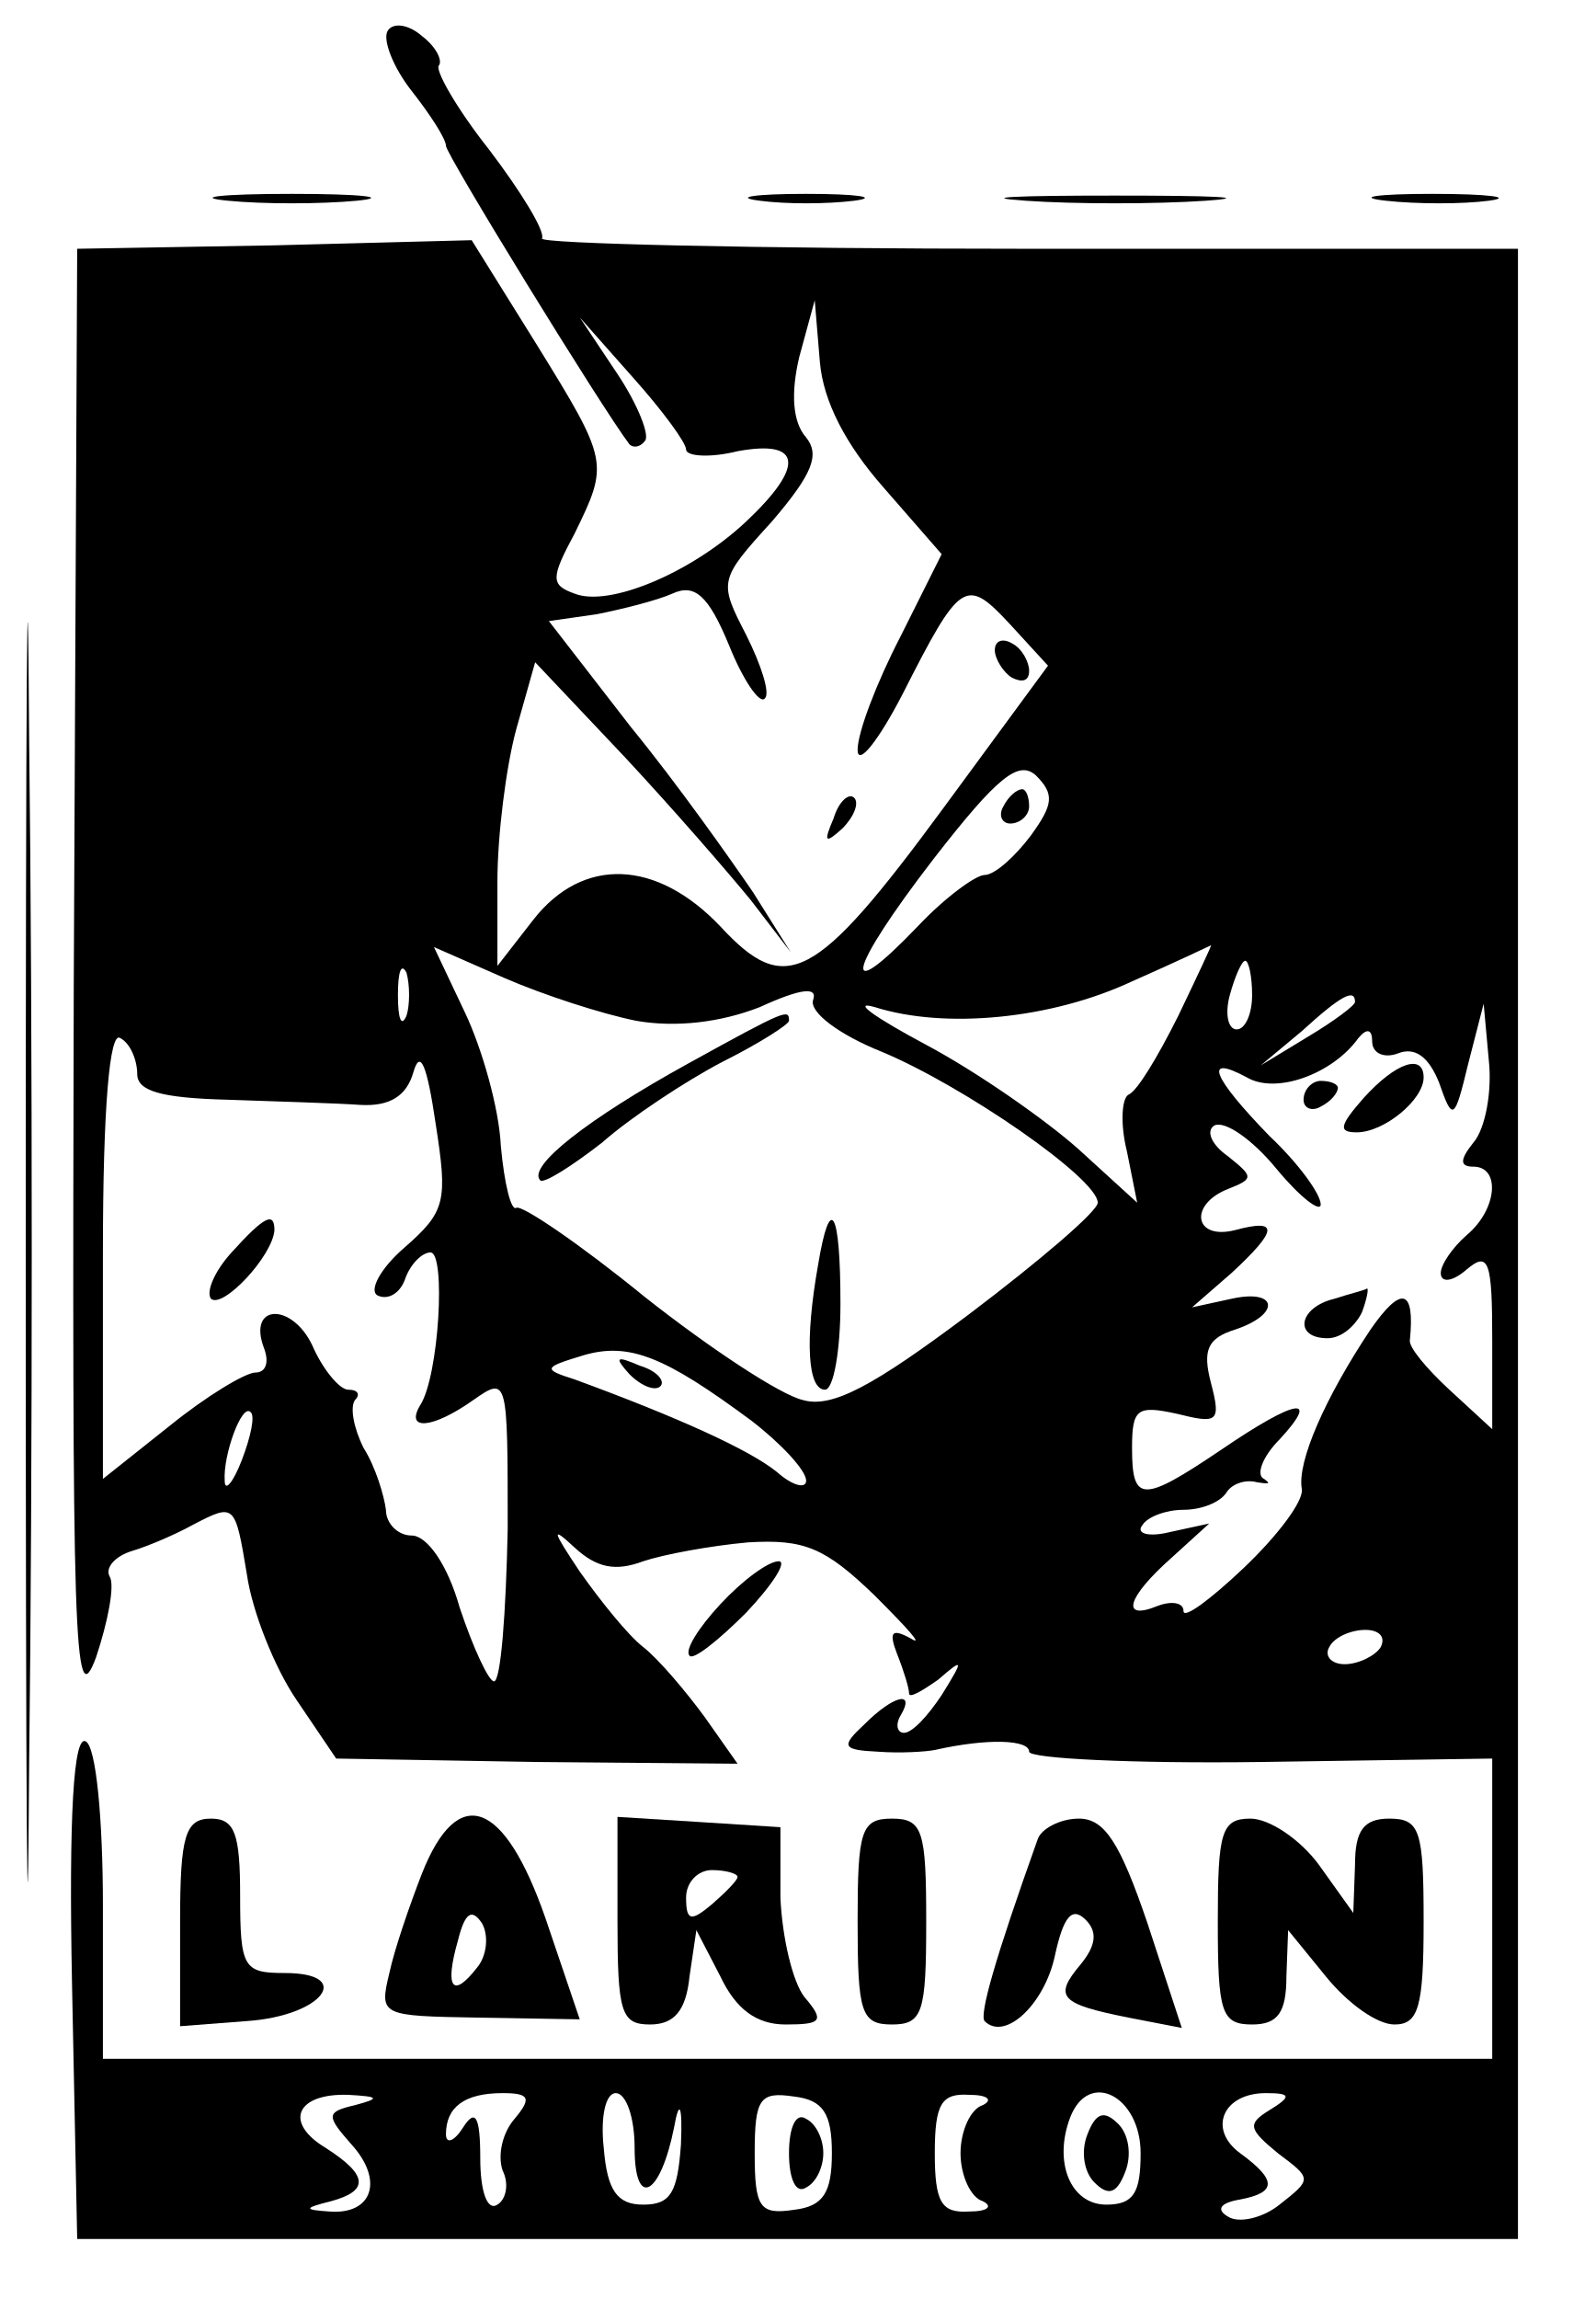
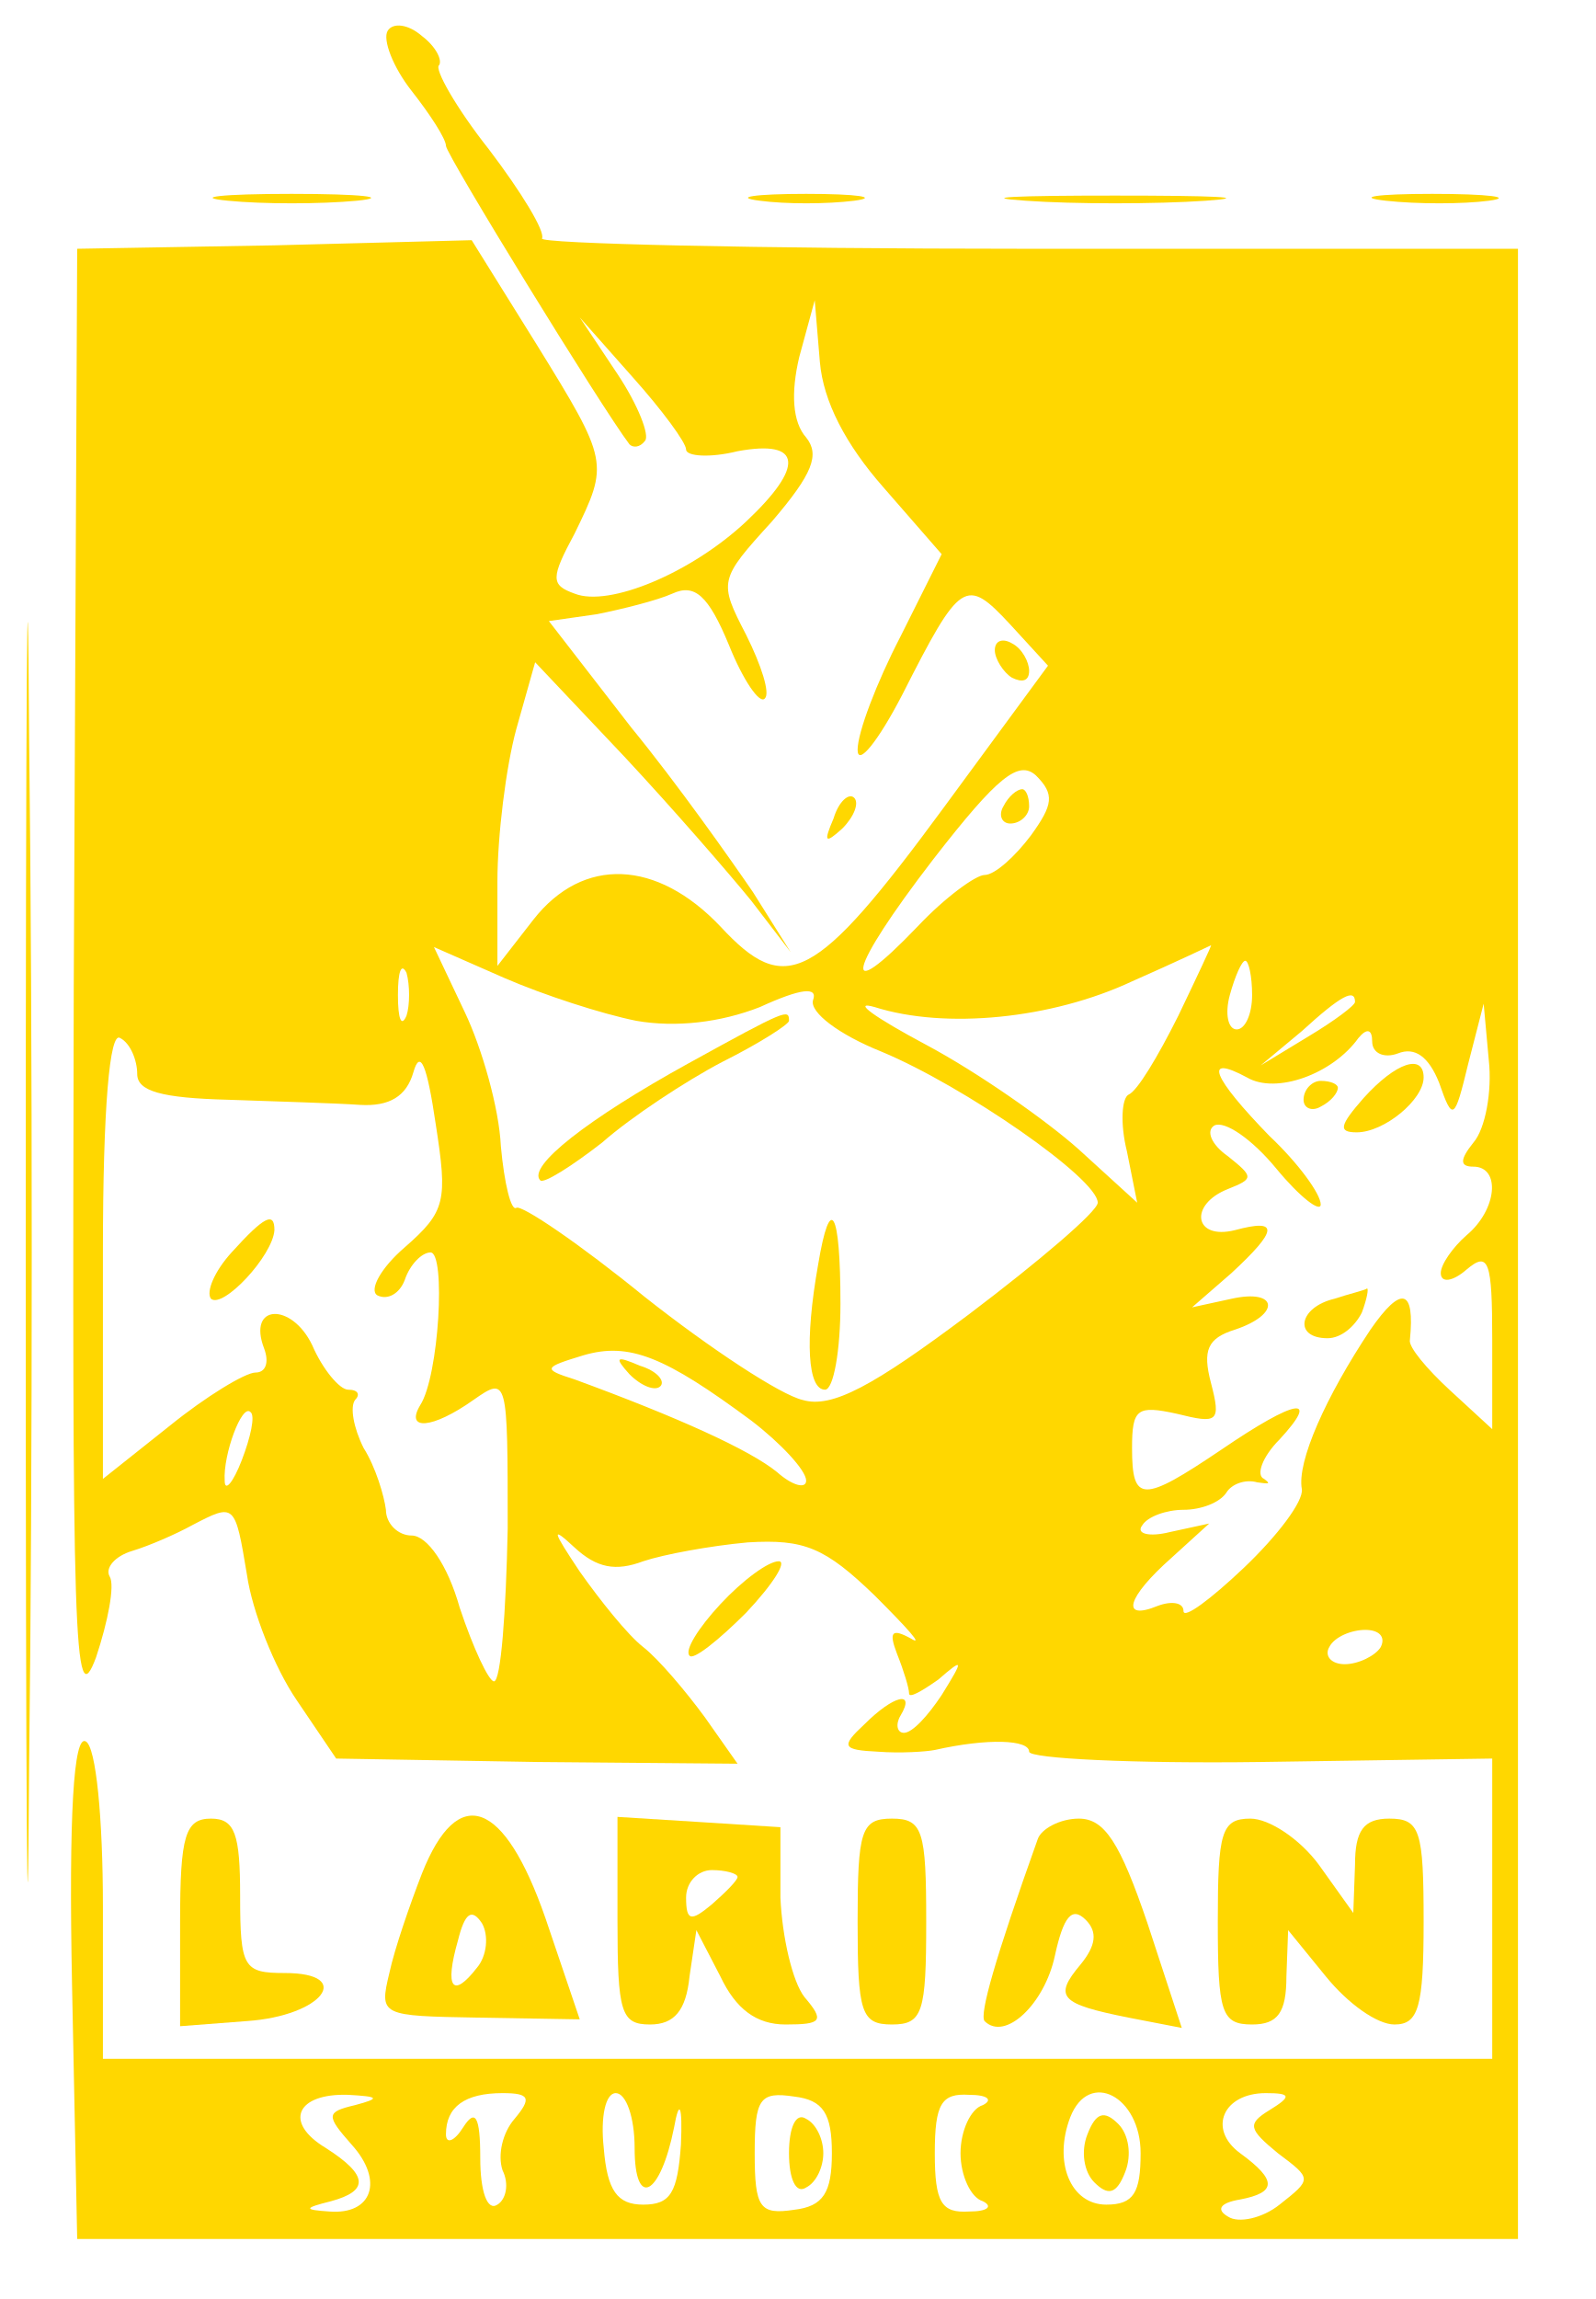
<svg xmlns="http://www.w3.org/2000/svg" version="1.0" width="93pt" height="134pt" viewBox="0 0 93 134" preserveAspectRatio="xMidYMid meet">
-   <g transform="translate(0,134) scale(0.1,-0.1)" fill="#000000" stroke="none">
+   <g transform="translate(0,134) scale(0.1,-0.1)" fill="gold" stroke="none">
    <path d="M226 1322 c-3 -5 3 -21 14 -35 11 -14 20 -28 20 -32 0 -5 91 -153 107 -174 2 -2 6 -2 9 2 3 3 -4 21 -16 39 l-22 33 31 -35 c17 -19 31 -38 31 -42 0 -4 14 -5 30 -1 38 7 39 -9 5 -41 -32 -30 -80 -50 -100 -42 -14 5 -14 9 0 35 20 41 20 42 -22 110 l-38 61 -115 -3 -115 -2 -2 -430 c-1 -382 0 -426 13 -391 7 21 11 42 8 47 -3 5 3 12 13 15 10 3 26 10 35 15 25 13 25 13 32 -29 3 -21 16 -54 29 -73 l23 -34 117 -2 117 -1 -19 27 c-11 15 -27 34 -36 41 -9 7 -25 27 -37 44 -16 24 -17 27 -3 14 13 -12 24 -14 40 -8 12 4 39 9 61 11 33 2 45 -3 74 -31 19 -19 29 -30 21 -25 -11 6 -13 4 -8 -9 4 -10 7 -20 7 -23 0 -3 7 1 17 8 15 13 15 12 2 -9 -8 -12 -17 -22 -22 -22 -4 0 -5 5 -2 10 9 15 -4 12 -21 -5 -14 -13 -13 -15 8 -16 13 -1 28 0 33 1 31 7 55 6 55 -1 0 -4 61 -7 135 -6 l135 2 0 -87 0 -88 -405 0 -405 0 0 89 c0 51 -4 93 -10 96 -7 4 -10 -42 -8 -142 l3 -148 420 0 420 0 0 580 0 580 -287 0 c-157 0 -284 3 -282 6 2 4 -12 27 -31 52 -19 24 -32 47 -29 49 2 3 -2 11 -10 17 -8 7 -17 8 -20 3z m289 -266 l34 -39 -24 -48 c-14 -27 -25 -56 -25 -66 0 -10 12 5 26 32 34 67 37 69 63 41 l22 -24 -61 -83 c-75 -102 -92 -110 -130 -69 -37 39 -80 41 -109 4 l-21 -27 0 49 c0 27 5 67 11 89 l11 39 52 -55 c28 -30 61 -68 74 -84 l23 -30 -22 35 c-13 19 -44 63 -71 96 l-48 62 28 4 c15 3 35 8 44 12 13 6 21 -1 33 -30 8 -20 18 -35 21 -31 3 3 -2 19 -11 37 -16 31 -16 32 15 66 24 28 28 39 20 49 -8 9 -9 26 -4 47 l9 33 3 -36 c2 -23 15 -48 37 -73z m86 -203 c-9 -12 -21 -23 -27 -23 -5 0 -23 -13 -39 -30 -46 -48 -41 -26 9 39 38 49 50 58 60 49 11 -11 10 -17 -3 -35z m-230 -108 c23 -4 49 -1 72 8 24 11 34 12 31 4 -2 -7 15 -20 40 -30 48 -20 126 -74 126 -88 0 -5 -34 -34 -75 -65 -56 -42 -80 -55 -97 -50 -13 3 -54 30 -92 60 -38 31 -72 54 -75 52 -3 -2 -7 14 -9 36 -1 22 -11 57 -21 78 l-18 38 41 -18 c23 -10 57 -21 77 -25z m316 3 c-12 -24 -24 -44 -29 -46 -4 -2 -5 -17 -1 -33 l6 -30 -34 31 c-19 17 -59 45 -89 61 -30 16 -44 26 -30 22 41 -13 103 -7 150 15 25 11 46 21 46 21 1 1 -8 -18 -19 -41z m-450 0 c-3 -7 -5 -2 -5 12 0 14 2 19 5 13 2 -7 2 -19 0 -25z m493 12 c0 -11 -4 -20 -9 -20 -5 0 -7 9 -4 20 3 11 7 20 9 20 2 0 4 -9 4 -20z m60 -4 c0 -2 -12 -11 -27 -20 l-28 -17 24 20 c23 21 31 25 31 17z m69 -82 c-8 -10 -8 -14 0 -14 16 0 14 -25 -4 -40 -8 -7 -15 -17 -15 -22 0 -6 7 -5 15 2 13 11 15 5 15 -41 l0 -52 -25 23 c-13 12 -24 25 -23 29 3 30 -5 32 -23 6 -26 -39 -43 -77 -40 -93 1 -7 -14 -27 -34 -46 -19 -18 -35 -30 -35 -25 0 5 -7 6 -15 3 -22 -9 -18 5 8 28 l22 20 -23 -5 c-12 -3 -20 -1 -16 4 3 5 14 9 24 9 10 0 21 4 25 10 3 5 11 8 18 6 7 -1 8 -1 4 2 -5 2 -1 13 9 23 24 26 10 24 -34 -6 -46 -31 -52 -31 -52 1 0 23 3 25 26 20 24 -6 26 -5 20 18 -5 19 -2 26 14 31 27 9 25 24 -2 18 l-23 -5 23 20 c27 25 28 32 2 25 -24 -6 -27 15 -4 24 15 6 15 7 0 19 -10 7 -13 15 -8 18 6 3 22 -8 36 -25 14 -17 26 -26 26 -21 0 6 -13 24 -30 40 -33 34 -39 48 -13 34 17 -10 50 2 65 23 5 6 8 5 8 -2 0 -7 7 -10 15 -7 10 4 18 -2 24 -17 8 -23 9 -22 17 11 l9 35 3 -33 c2 -18 -2 -40 -9 -48z m-779 40 c0 -10 14 -14 53 -15 28 -1 63 -2 77 -3 17 -1 27 5 31 19 4 14 8 4 13 -30 7 -45 6 -51 -18 -72 -14 -12 -21 -25 -16 -28 6 -3 13 1 16 9 3 9 10 16 15 16 9 0 5 -72 -6 -89 -9 -15 7 -14 31 3 20 14 20 13 20 -75 -1 -49 -4 -89 -8 -89 -3 0 -12 19 -20 43 -7 25 -19 42 -28 42 -8 0 -15 7 -15 15 -1 8 -6 25 -13 36 -6 12 -8 24 -5 28 3 3 2 6 -4 6 -5 0 -15 12 -21 26 -12 25 -38 24 -28 -2 3 -8 1 -14 -5 -14 -6 0 -29 -14 -50 -31 l-39 -31 0 132 c0 85 4 129 10 125 6 -3 10 -13 10 -21z m358 -202 c17 -13 32 -29 32 -35 0 -5 -8 -3 -17 5 -16 13 -58 32 -118 54 -19 6 -18 7 5 14 27 8 48 -1 98 -38z m-297 -23 c-5 -13 -10 -19 -10 -12 -1 15 10 45 15 40 3 -2 0 -15 -5 -28z m664 -109 c-3 -5 -13 -10 -21 -10 -8 0 -12 5 -9 10 3 6 13 10 21 10 8 0 12 -4 9 -10z m-598 -267 c-17 -4 -17 -6 -2 -23 19 -21 12 -41 -13 -39 -15 1 -15 2 1 6 22 6 22 15 -3 31 -25 15 -17 32 13 31 18 -1 19 -2 4 -6z m93 -8 c-7 -8 -10 -21 -7 -30 4 -8 2 -17 -3 -20 -6 -4 -10 8 -10 27 0 25 -3 29 -10 18 -5 -8 -10 -10 -10 -4 0 16 11 24 33 24 16 0 17 -3 7 -15z m70 -17 c0 -36 15 -28 23 12 3 17 5 13 4 -10 -2 -28 -6 -35 -22 -35 -15 0 -21 8 -23 33 -2 18 1 32 7 32 6 0 11 -14 11 -32z m115 -3 c0 -23 -5 -31 -22 -33 -20 -3 -23 1 -23 33 0 32 3 36 23 33 17 -2 22 -10 22 -33z m88 28 c-7 -2 -13 -15 -13 -28 0 -13 6 -26 13 -28 6 -3 3 -6 -8 -6 -16 -1 -20 5 -20 34 0 29 4 35 20 34 11 0 14 -3 8 -6z m92 -28 c0 -23 -4 -30 -20 -30 -21 0 -31 25 -21 51 11 28 41 12 41 -21z m75 25 c-13 -8 -12 -11 5 -25 20 -15 20 -15 1 -30 -10 -8 -24 -11 -30 -7 -7 4 -5 8 7 10 21 4 22 11 0 27 -19 14 -10 35 15 35 15 0 15 -2 2 -10z" />
    <path d="M580 961 c0 -5 5 -13 10 -16 6 -3 10 -2 10 4 0 5 -4 13 -10 16 -5 3 -10 2 -10 -4z" />
    <path d="M486 863 c-6 -14 -5 -15 5 -6 7 7 10 15 7 18 -3 3 -9 -2 -12 -12z" />
    <path d="M585 870 c-3 -5 -1 -10 4 -10 6 0 11 5 11 10 0 6 -2 10 -4 10 -3 0 -8 -4 -11 -10z" />
    <path d="M401 720 c-58 -32 -94 -60 -86 -68 2 -2 18 8 36 22 17 15 49 36 70 47 22 11 39 22 39 24 0 7 -1 7 -59 -25z" />
    <path d="M477 603 c-8 -45 -6 -73 4 -73 5 0 9 23 9 50 0 55 -6 65 -13 23z" />
    <path d="M795 700 c-14 -16 -15 -20 -4 -20 16 0 39 19 39 32 0 14 -16 9 -35 -12z" />
    <path d="M760 699 c0 -5 5 -7 10 -4 6 3 10 8 10 11 0 2 -4 4 -10 4 -5 0 -10 -5 -10 -11z" />
    <path d="M778 583 c-21 -5 -24 -23 -4 -23 8 0 16 7 20 15 3 8 4 14 3 14 -1 -1 -10 -3 -19 -6z" />
    <path d="M135 610 c-10 -11 -15 -23 -12 -27 7 -6 36 25 37 40 0 11 -6 8 -25 -13z" />
    <path d="M367 539 c7 -7 15 -10 18 -7 3 3 -2 9 -12 12 -14 6 -15 5 -6 -5z" />
    <path d="M460 85 c0 -15 4 -24 10 -20 6 3 10 12 10 20 0 8 -4 17 -10 20 -6 4 -10 -5 -10 -20z" />
    <path d="M634 96 c-4 -10 -2 -22 4 -28 8 -8 13 -7 18 6 4 10 2 22 -4 28 -8 8 -13 7 -18 -6z" />
    <path d="M133 1223 c20 -2 54 -2 75 0 20 2 3 4 -38 4 -41 0 -58 -2 -37 -4z" />
    <path d="M443 1223 c15 -2 39 -2 55 0 15 2 2 4 -28 4 -30 0 -43 -2 -27 -4z" />
    <path d="M598 1223 c28 -2 76 -2 105 0 28 2 5 3 -53 3 -58 0 -81 -1 -52 -3z" />
    <path d="M808 1223 c18 -2 45 -2 60 0 15 2 0 4 -33 4 -33 0 -45 -2 -27 -4z" />
    <path d="M15 610 c0 -327 1 -461 2 -297 2 163 2 431 0 595 -1 163 -2 29 -2 -298z" />
    <path d="M420 405 c-13 -14 -21 -27 -18 -30 2 -3 17 9 33 25 16 17 24 30 19 30 -6 0 -21 -11 -34 -25z" />
    <path d="M105 220 l0 -61 39 3 c44 3 63 28 22 28 -24 0 -26 3 -26 45 0 36 -3 45 -17 45 -15 0 -18 -10 -18 -60z" />
    <path d="M246 248 c-7 -18 -16 -44 -19 -58 -6 -25 -5 -25 52 -26 l59 -1 -20 59 c-24 69 -51 79 -72 26z m32 -55 c-14 -18 -19 -12 -11 16 4 16 8 19 14 10 4 -7 3 -19 -3 -26z" />
    <path d="M360 221 c0 -54 2 -61 19 -61 14 0 21 8 23 28 l4 27 14 -27 c9 -19 21 -28 38 -28 21 0 23 2 11 16 -7 9 -13 35 -14 58 l0 41 -47 3 -48 3 0 -60z m70 25 c0 -2 -7 -9 -15 -16 -12 -10 -15 -10 -15 4 0 9 7 16 15 16 8 0 15 -2 15 -4z" />
    <path d="M500 220 c0 -53 2 -60 20 -60 18 0 20 7 20 60 0 53 -2 60 -20 60 -18 0 -20 -7 -20 -60z" />
    <path d="M605 268 c-25 -70 -34 -102 -31 -106 12 -12 35 10 41 38 5 23 10 29 18 21 7 -7 6 -15 -3 -26 -16 -19 -12 -23 28 -31 l31 -6 -20 61 c-16 47 -25 61 -40 61 -11 0 -22 -6 -24 -12z" />
    <path d="M710 220 c0 -53 2 -60 20 -60 15 0 20 7 20 28 l1 27 22 -27 c13 -16 30 -28 40 -28 14 0 17 10 17 60 0 53 -2 60 -20 60 -15 0 -20 -7 -20 -27 l-1 -28 -20 28 c-11 15 -29 27 -40 27 -17 0 -19 -8 -19 -60z" />
  </g>
</svg>
